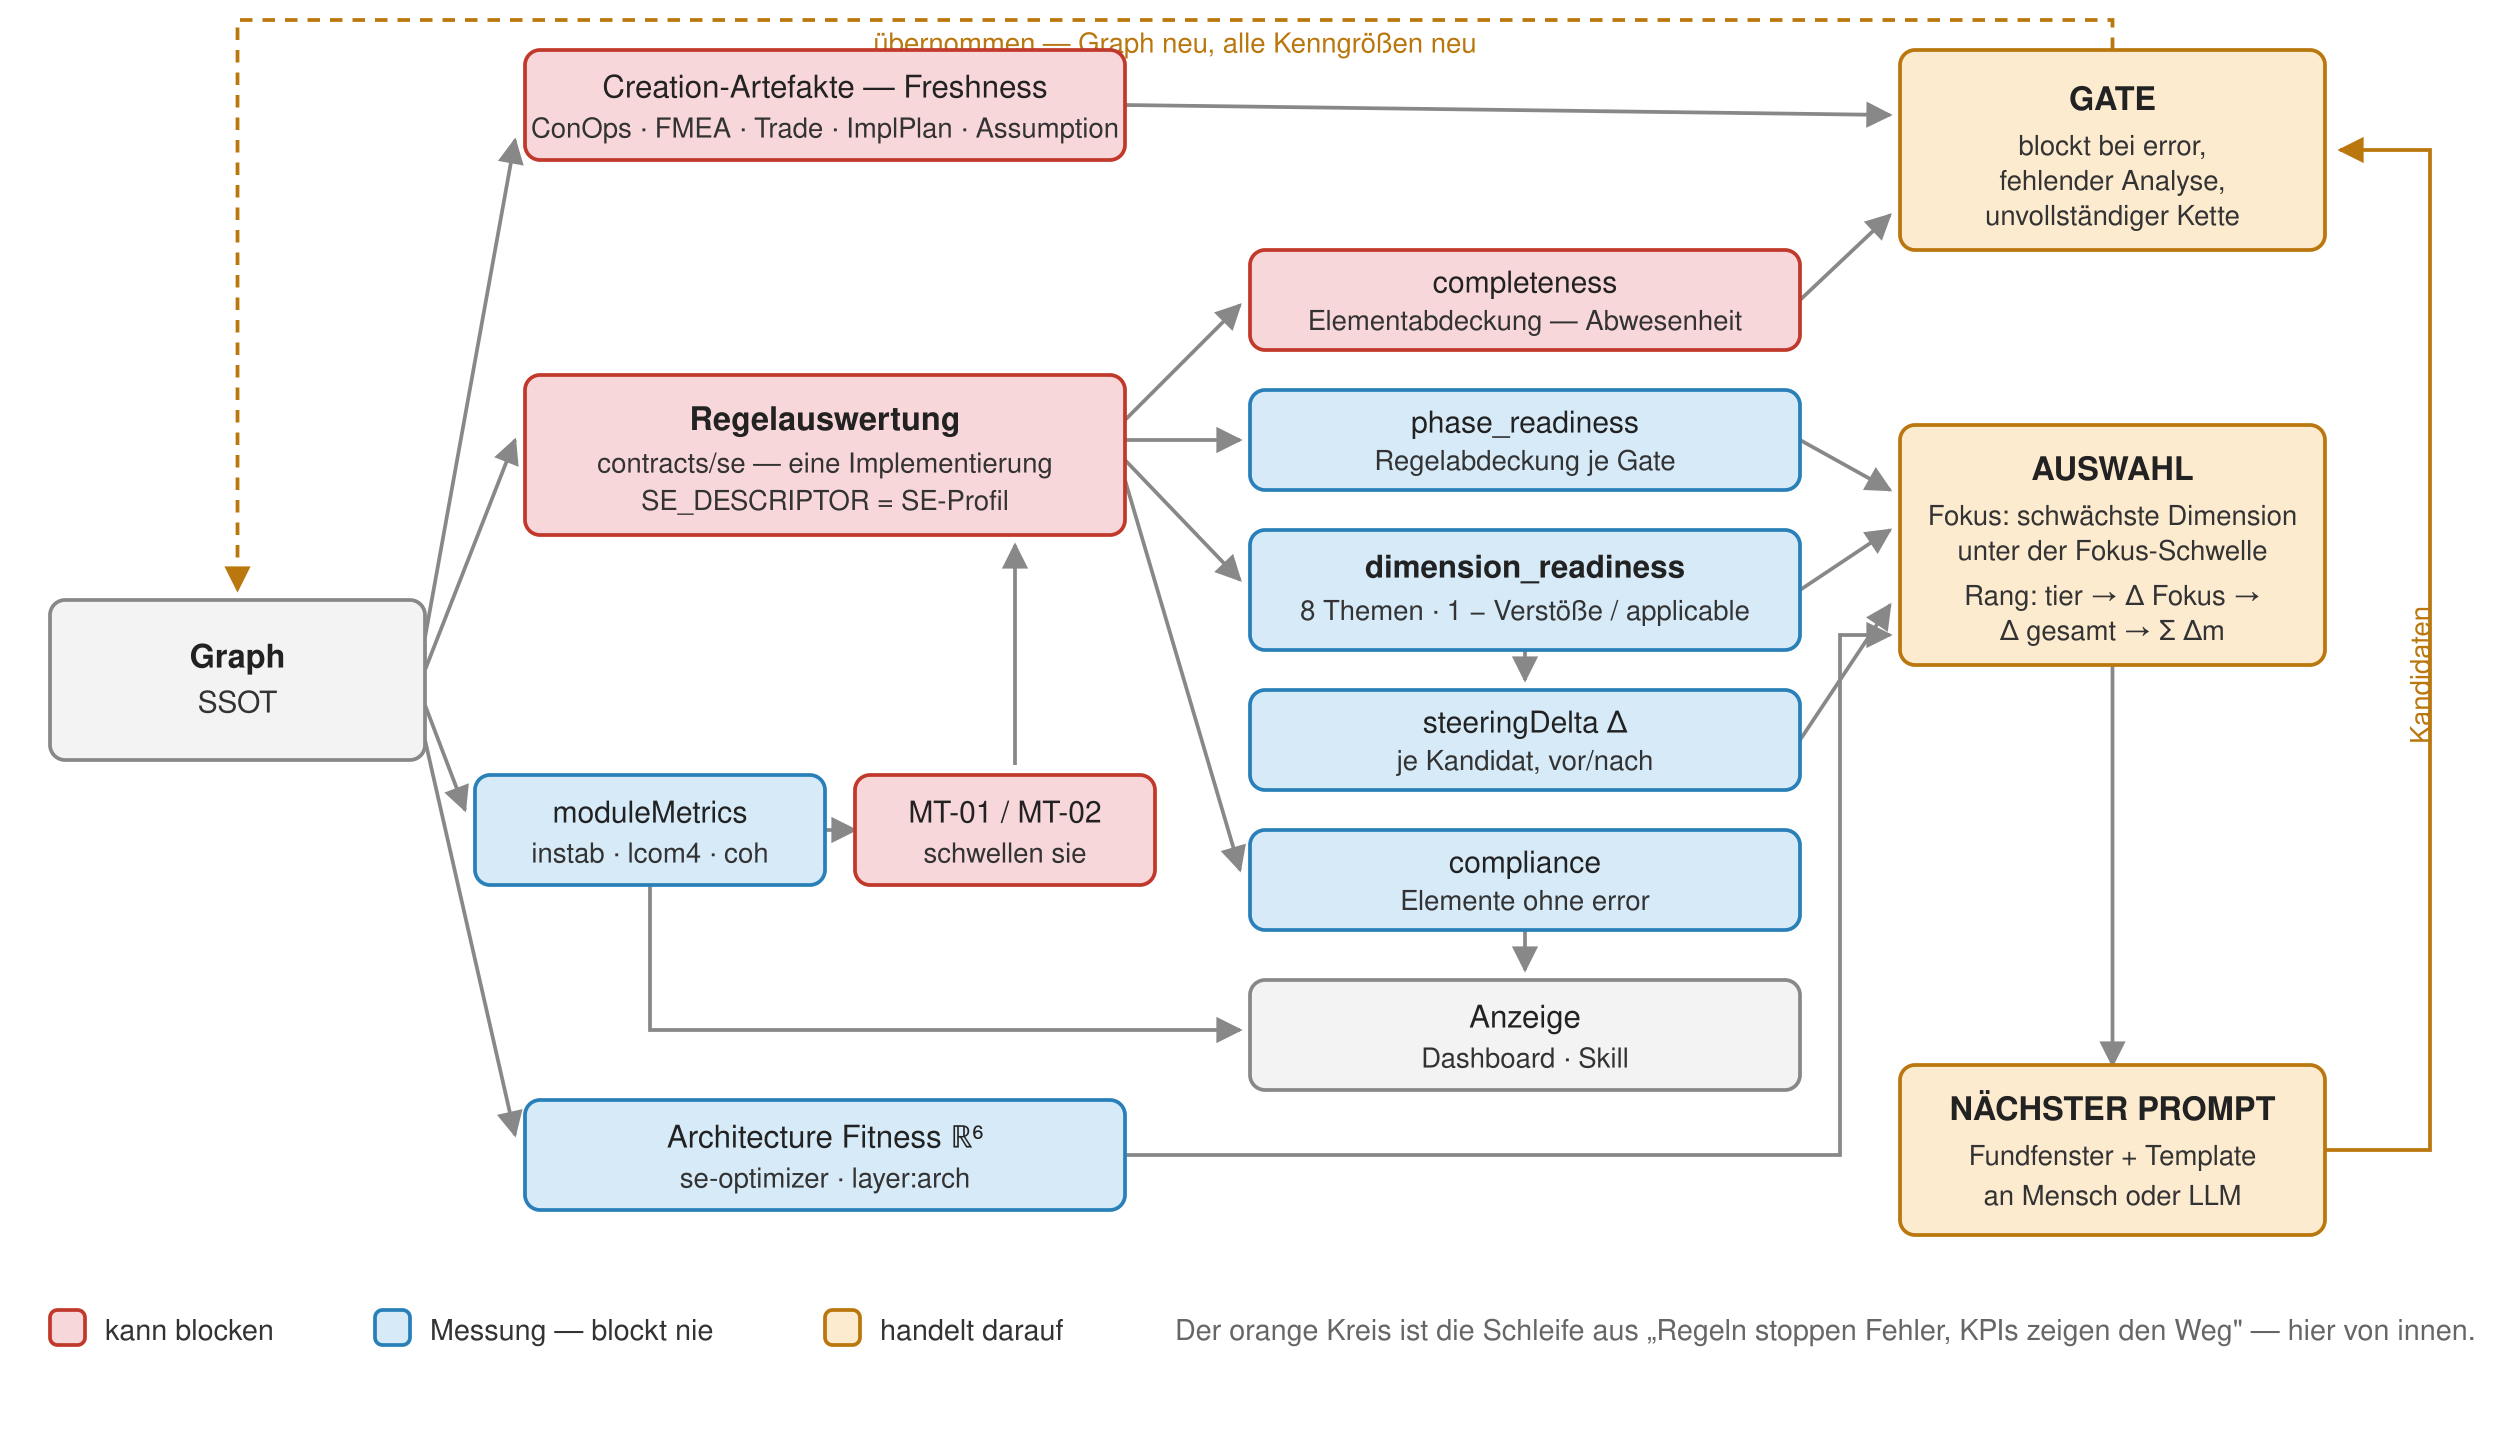
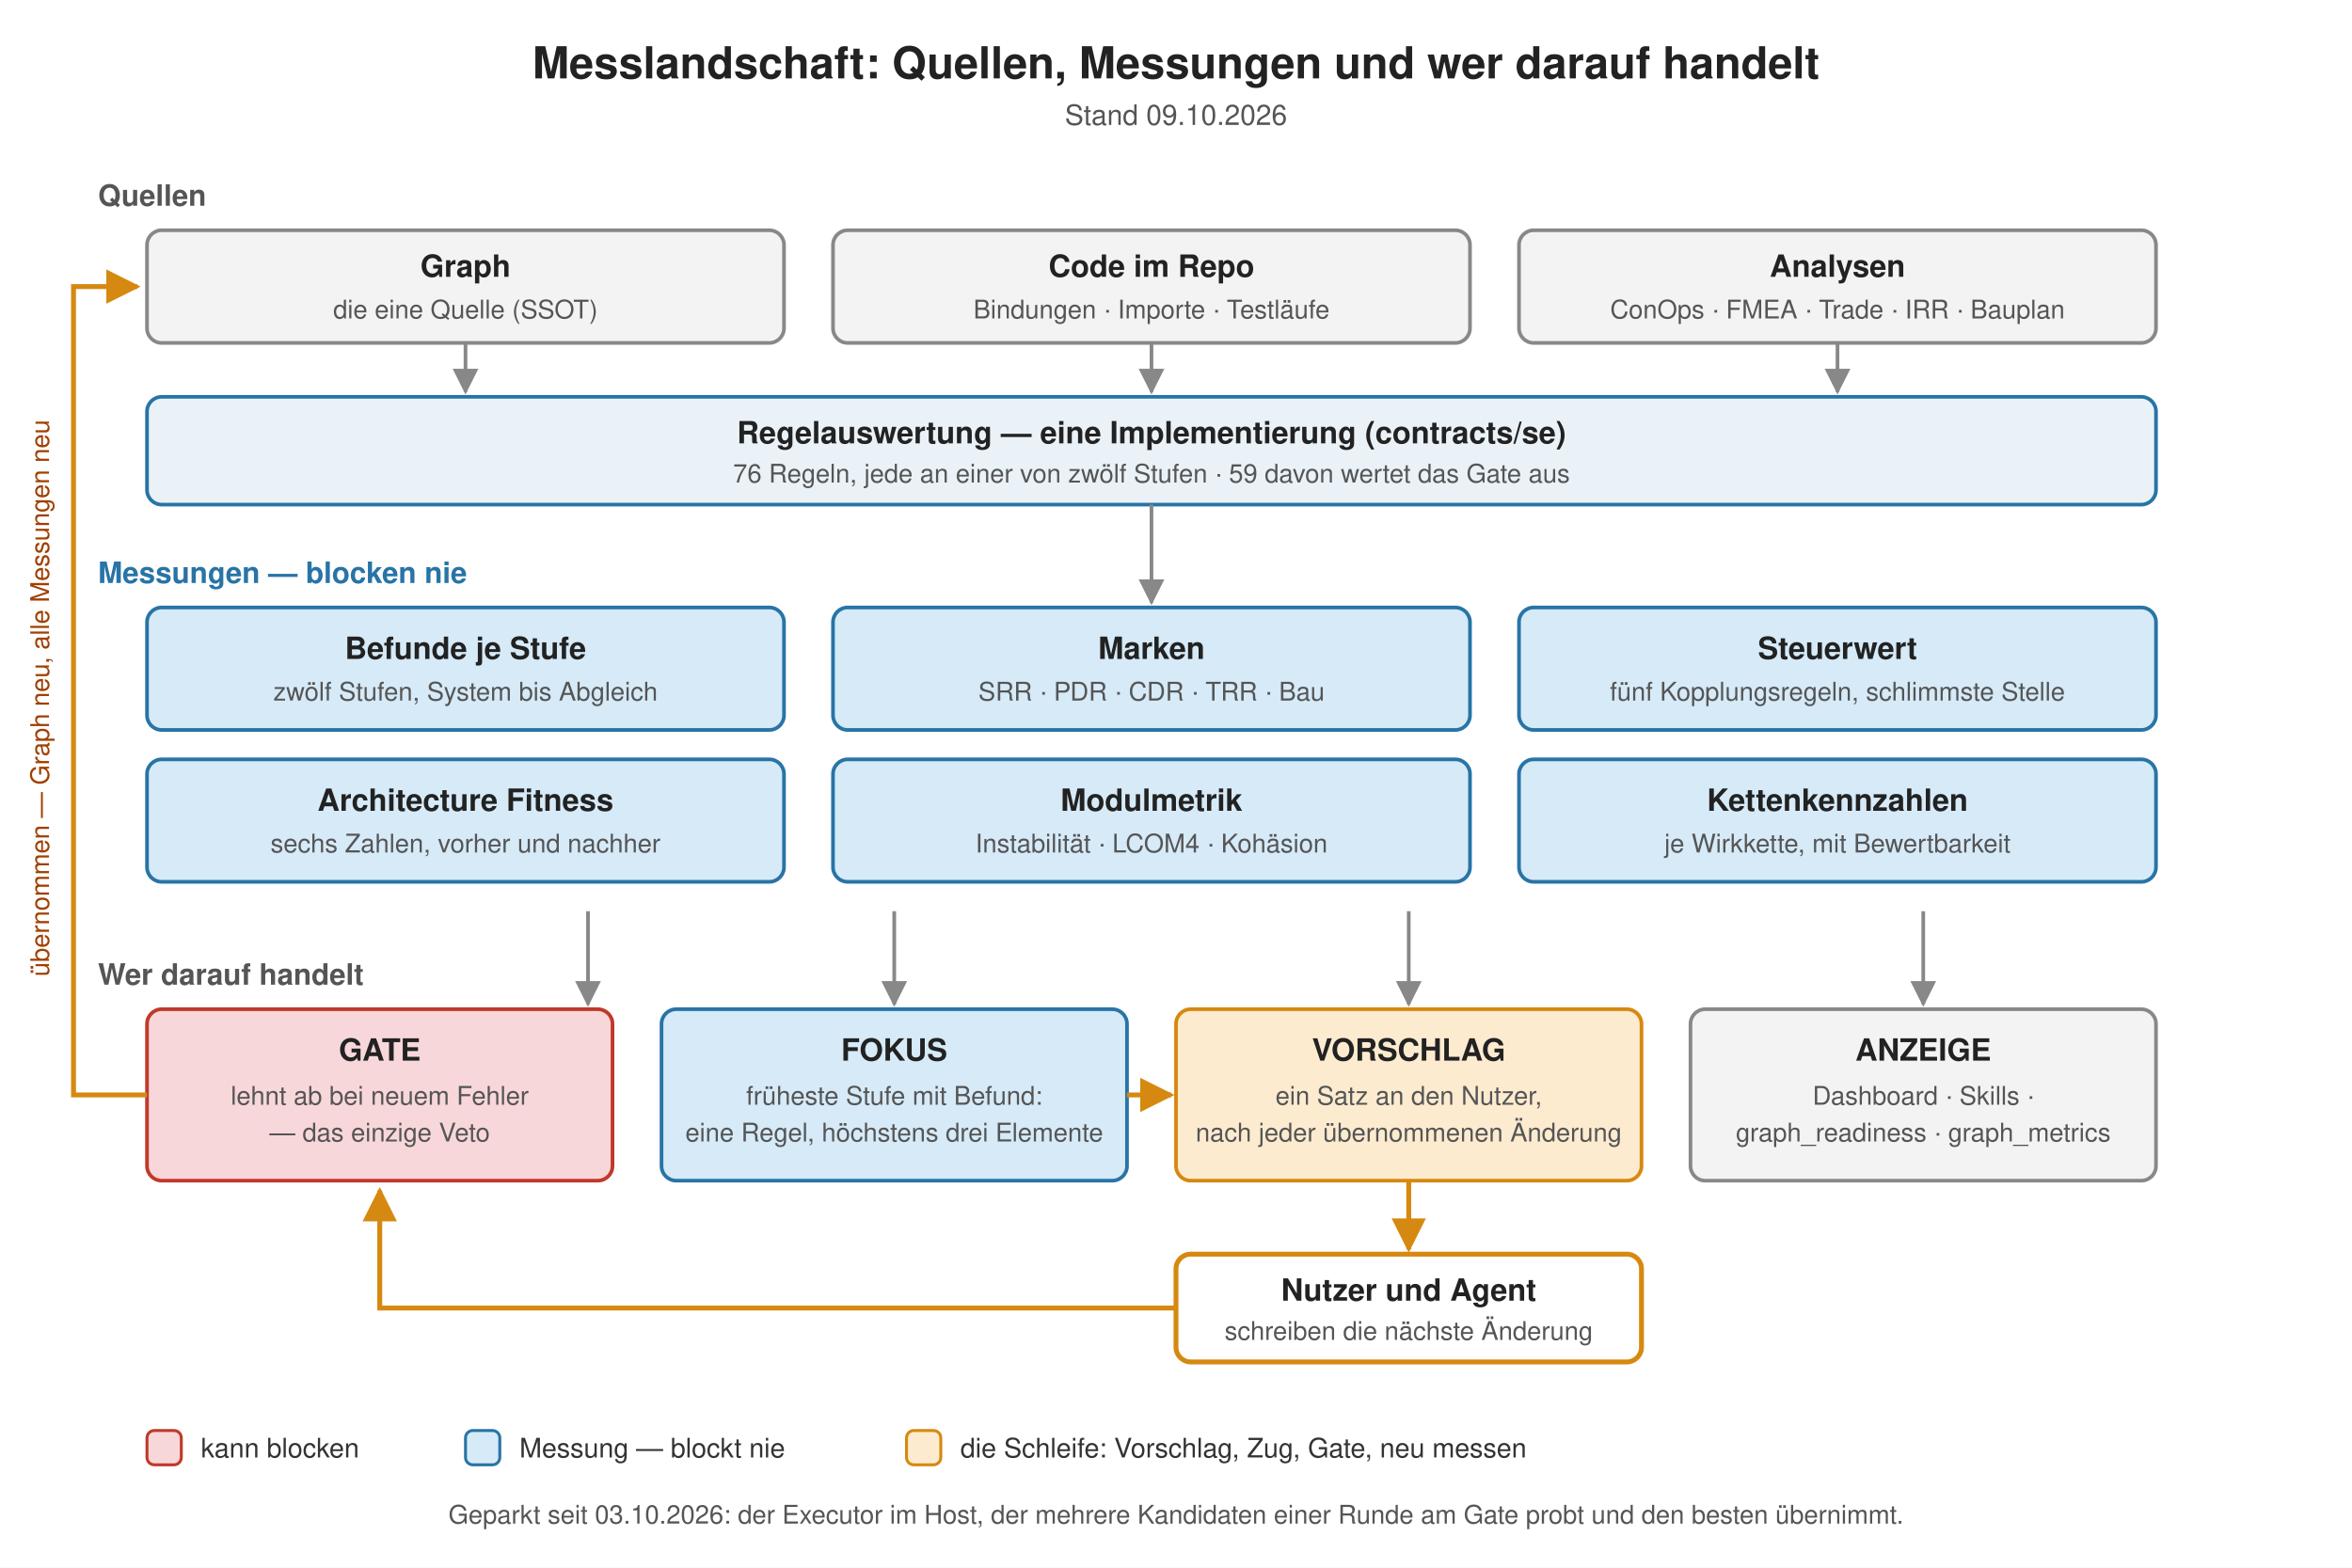
- <svg xmlns="http://www.w3.org/2000/svg" viewBox="0 0 1000 580" font-family="Helvetica, Arial, sans-serif">
-   <rect x="0" y="0" width="1000" height="580" fill="#ffffff" />
+ <svg xmlns="http://www.w3.org/2000/svg" viewBox="0 0 960 640" font-family="Helvetica, Arial, sans-serif">
+   <rect x="0" y="0" width="960" height="640" fill="#ffffff" />
  <defs>
-     <marker id="arrow" viewBox="0 0 10 10" refX="9" refY="5" markerWidth="7" markerHeight="7" orient="auto-start-reverse">
+     <marker id="ag" viewBox="0 0 10 10" refX="9" refY="5" markerWidth="7" markerHeight="7" orient="auto-start-reverse">
      <path d="M0,0 L10,5 L0,10 z" fill="#888" />
    </marker>
-     <marker id="arrowo" viewBox="0 0 10 10" refX="9" refY="5" markerWidth="7" markerHeight="7" orient="auto-start-reverse">
-       <path d="M0,0 L10,5 L0,10 z" fill="#b9770e" />
+     <marker id="ao" viewBox="0 0 10 10" refX="9" refY="5" markerWidth="7" markerHeight="7" orient="auto-start-reverse">
+       <path d="M0,0 L10,5 L0,10 z" fill="#d68910" />
    </marker>
  </defs>
-   <path d="M845,20 V8 H95 V236" fill="none" stroke="#b9770e" stroke-width="1.5" stroke-dasharray="5 4" marker-end="url(#arrowo)" />
-   <text x="470" y="21" text-anchor="middle" font-size="11" fill="#b9770e">übernommen — Graph neu, alle Kenngrößen neu</text>
-   <path d="M930,460 H972 V60 H936" fill="none" stroke="#b9770e" stroke-width="1.5" marker-end="url(#arrowo)" />
-   <text x="972" y="270" text-anchor="middle" font-size="11" fill="#b9770e" transform="rotate(-90 972 270)">Kandidaten</text>
-   <line x1="170" y1="255" x2="206" y2="56" stroke="#888" stroke-width="1.5" marker-end="url(#arrow)" />
-   <line x1="170" y1="268" x2="206" y2="176" stroke="#888" stroke-width="1.5" marker-end="url(#arrow)" />
-   <line x1="170" y1="282" x2="186" y2="324" stroke="#888" stroke-width="1.5" marker-end="url(#arrow)" />
-   <line x1="170" y1="296" x2="206" y2="454" stroke="#888" stroke-width="1.5" marker-end="url(#arrow)" />
-   <line x1="330" y1="332" x2="342" y2="332" stroke="#888" stroke-width="1.5" marker-end="url(#arrow)" />
-   <line x1="406" y1="306" x2="406" y2="218" stroke="#888" stroke-width="1.5" marker-end="url(#arrow)" />
-   <line x1="450" y1="42" x2="756" y2="46" stroke="#888" stroke-width="1.5" marker-end="url(#arrow)" />
-   <line x1="450" y1="168" x2="496" y2="122" stroke="#888" stroke-width="1.5" marker-end="url(#arrow)" />
-   <line x1="450" y1="176" x2="496" y2="176" stroke="#888" stroke-width="1.5" marker-end="url(#arrow)" />
-   <line x1="450" y1="184" x2="496" y2="232" stroke="#888" stroke-width="1.5" marker-end="url(#arrow)" />
-   <line x1="450" y1="192" x2="496" y2="348" stroke="#888" stroke-width="1.5" marker-end="url(#arrow)" />
-   <line x1="610" y1="260" x2="610" y2="272" stroke="#888" stroke-width="1.5" marker-end="url(#arrow)" />
-   <line x1="720" y1="120" x2="756" y2="86" stroke="#888" stroke-width="1.5" marker-end="url(#arrow)" />
-   <line x1="720" y1="176" x2="756" y2="196" stroke="#888" stroke-width="1.5" marker-end="url(#arrow)" />
-   <line x1="720" y1="236" x2="756" y2="212" stroke="#888" stroke-width="1.5" marker-end="url(#arrow)" />
-   <line x1="720" y1="296" x2="756" y2="242" stroke="#888" stroke-width="1.5" marker-end="url(#arrow)" />
-   <line x1="610" y1="372" x2="610" y2="388" stroke="#888" stroke-width="1.5" marker-end="url(#arrow)" />
-   <path d="M260,354 V412 H496" fill="none" stroke="#888" stroke-width="1.5" marker-end="url(#arrow)" />
-   <path d="M450,462 H736 V254 H756" fill="none" stroke="#888" stroke-width="1.5" marker-end="url(#arrow)" />
-   <line x1="845" y1="266" x2="845" y2="426" stroke="#888" stroke-width="1.5" marker-end="url(#arrow)" />
-   <rect x="20" y="240" width="150" height="64" rx="6" fill="#f3f3f3" stroke="#888888" stroke-width="1.5" />
-   <text x="95" y="267" text-anchor="middle" font-size="13" fill="#222" font-weight="bold">Graph</text>
-   <text x="95" y="285" text-anchor="middle" font-size="12" fill="#333">SSOT</text>
-   <rect x="210" y="20" width="240" height="44" rx="6" fill="#f8d7da" stroke="#c0392b" stroke-width="1.5" />
-   <text x="330" y="39" text-anchor="middle" font-size="12.5" fill="#222">Creation-Artefakte — Freshness</text>
-   <text x="330" y="55" text-anchor="middle" font-size="11" fill="#333">ConOps · FMEA · Trade · ImplPlan · Assumption</text>
-   <rect x="210" y="150" width="240" height="64" rx="6" fill="#f8d7da" stroke="#c0392b" stroke-width="1.5" />
-   <text x="330" y="172" text-anchor="middle" font-size="13" fill="#222" font-weight="bold">Regelauswertung</text>
-   <text x="330" y="189" text-anchor="middle" font-size="11" fill="#333">contracts/se — eine Implementierung</text>
-   <text x="330" y="204" text-anchor="middle" font-size="11" fill="#333">SE_DESCRIPTOR = SE-Profil</text>
-   <rect x="190" y="310" width="140" height="44" rx="6" fill="#d6eaf8" stroke="#2980b9" stroke-width="1.5" />
-   <text x="260" y="329" text-anchor="middle" font-size="12" fill="#222">moduleMetrics</text>
-   <text x="260" y="345" text-anchor="middle" font-size="11" fill="#333">instab · lcom4 · coh</text>
-   <rect x="342" y="310" width="120" height="44" rx="6" fill="#f8d7da" stroke="#c0392b" stroke-width="1.5" />
-   <text x="402" y="329" text-anchor="middle" font-size="12" fill="#222">MT-01 / MT-02</text>
-   <text x="402" y="345" text-anchor="middle" font-size="11" fill="#333">schwellen sie</text>
-   <rect x="210" y="440" width="240" height="44" rx="6" fill="#d6eaf8" stroke="#2980b9" stroke-width="1.5" />
-   <text x="330" y="459" text-anchor="middle" font-size="12.5" fill="#222">Architecture Fitness ℝ⁶</text>
-   <text x="330" y="475" text-anchor="middle" font-size="11" fill="#333">se-optimizer · layer:arch</text>
-   <rect x="500" y="100" width="220" height="40" rx="6" fill="#f8d7da" stroke="#c0392b" stroke-width="1.5" />
-   <text x="610" y="117" text-anchor="middle" font-size="12" fill="#222">completeness</text>
-   <text x="610" y="132" text-anchor="middle" font-size="11" fill="#333">Elementabdeckung — Abwesenheit</text>
-   <rect x="500" y="156" width="220" height="40" rx="6" fill="#d6eaf8" stroke="#2980b9" stroke-width="1.5" />
-   <text x="610" y="173" text-anchor="middle" font-size="12" fill="#222">phase_readiness</text>
-   <text x="610" y="188" text-anchor="middle" font-size="11" fill="#333">Regelabdeckung je Gate</text>
-   <rect x="500" y="212" width="220" height="48" rx="6" fill="#d6eaf8" stroke="#2980b9" stroke-width="1.5" />
-   <text x="610" y="231" text-anchor="middle" font-size="12.5" fill="#222" font-weight="bold">dimension_readiness</text>
-   <text x="610" y="248" text-anchor="middle" font-size="11" fill="#333">8 Themen · 1 − Verstöße / applicable</text>
-   <rect x="500" y="276" width="220" height="40" rx="6" fill="#d6eaf8" stroke="#2980b9" stroke-width="1.5" />
-   <text x="610" y="293" text-anchor="middle" font-size="12" fill="#222">steeringDelta Δ</text>
-   <text x="610" y="308" text-anchor="middle" font-size="11" fill="#333">je Kandidat, vor/nach</text>
-   <rect x="500" y="332" width="220" height="40" rx="6" fill="#d6eaf8" stroke="#2980b9" stroke-width="1.5" />
-   <text x="610" y="349" text-anchor="middle" font-size="12" fill="#222">compliance</text>
-   <text x="610" y="364" text-anchor="middle" font-size="11" fill="#333">Elemente ohne error</text>
-   <rect x="760" y="20" width="170" height="80" rx="6" fill="#fdebd0" stroke="#b9770e" stroke-width="1.5" />
-   <text x="845" y="44" text-anchor="middle" font-size="13" fill="#222" font-weight="bold">GATE</text>
-   <text x="845" y="62" text-anchor="middle" font-size="11" fill="#333">blockt bei error,</text>
-   <text x="845" y="76" text-anchor="middle" font-size="11" fill="#333">fehlender Analyse,</text>
-   <text x="845" y="90" text-anchor="middle" font-size="11" fill="#333">unvollständiger Kette</text>
-   <rect x="760" y="170" width="170" height="96" rx="6" fill="#fdebd0" stroke="#b9770e" stroke-width="1.5" />
-   <text x="845" y="192" text-anchor="middle" font-size="13" fill="#222" font-weight="bold">AUSWAHL</text>
-   <text x="845" y="210" text-anchor="middle" font-size="11" fill="#333">Fokus: schwächste Dimension</text>
-   <text x="845" y="224" text-anchor="middle" font-size="11" fill="#333">unter der Fokus-Schwelle</text>
-   <text x="845" y="242" text-anchor="middle" font-size="11" fill="#333">Rang: tier → Δ Fokus →</text>
-   <text x="845" y="256" text-anchor="middle" font-size="11" fill="#333">Δ gesamt → Σ Δm</text>
-   <rect x="500" y="392" width="220" height="44" rx="6" fill="#f3f3f3" stroke="#888888" stroke-width="1.5" />
-   <text x="610" y="411" text-anchor="middle" font-size="12.5" fill="#222">Anzeige</text>
-   <text x="610" y="427" text-anchor="middle" font-size="11" fill="#333">Dashboard · Skill</text>
-   <rect x="760" y="426" width="170" height="68" rx="6" fill="#fdebd0" stroke="#b9770e" stroke-width="1.5" />
-   <text x="845" y="448" text-anchor="middle" font-size="13" fill="#222" font-weight="bold">NÄCHSTER PROMPT</text>
-   <text x="845" y="466" text-anchor="middle" font-size="11" fill="#333">Fundfenster + Template</text>
-   <text x="845" y="482" text-anchor="middle" font-size="11" fill="#333">an Mensch oder LLM</text>
-   <rect x="20" y="524" width="14" height="14" rx="3" fill="#f8d7da" stroke="#c0392b" stroke-width="1.5" />
-   <text x="42" y="536" font-size="11.5" fill="#333">kann blocken</text>
-   <rect x="150" y="524" width="14" height="14" rx="3" fill="#d6eaf8" stroke="#2980b9" stroke-width="1.5" />
-   <text x="172" y="536" font-size="11.5" fill="#333">Messung — blockt nie</text>
-   <rect x="330" y="524" width="14" height="14" rx="3" fill="#fdebd0" stroke="#b9770e" stroke-width="1.5" />
-   <text x="352" y="536" font-size="11.5" fill="#333">handelt darauf</text>
-   <text x="470" y="536" font-size="11.5" fill="#666">Der orange Kreis ist die Schleife aus „Regeln stoppen Fehler, KPIs zeigen den Weg" — hier von innen.</text>
+   <text x="480" y="32" text-anchor="middle" font-size="18" font-weight="bold" fill="#222">Messlandschaft: Quellen, Messungen und wer darauf handelt</text>
+   <text x="480" y="51" text-anchor="middle" font-size="11.5" fill="#555">Stand 09.10.2026</text>
+   <text x="40" y="84" text-anchor="start" font-size="12" font-weight="bold" fill="#555">Quellen</text>
+   <rect x="60" y="94" width="260" height="46" rx="6" fill="#f3f3f3" stroke="#888888" stroke-width="1.5" />
+   <text x="190" y="113" text-anchor="middle" font-size="12.5" font-weight="bold" fill="#222">Graph</text>
+   <text x="190" y="130" text-anchor="middle" font-size="10.5" fill="#555">die eine Quelle (SSOT)</text>
+   <line x1="190" y1="140" x2="190" y2="160" stroke="#888" stroke-width="1.5" marker-end="url(#ag)" />
+   <rect x="340" y="94" width="260" height="46" rx="6" fill="#f3f3f3" stroke="#888888" stroke-width="1.5" />
+   <text x="470" y="113" text-anchor="middle" font-size="12.5" font-weight="bold" fill="#222">Code im Repo</text>
+   <text x="470" y="130" text-anchor="middle" font-size="10.5" fill="#555">Bindungen · Importe · Testläufe</text>
+   <line x1="470" y1="140" x2="470" y2="160" stroke="#888" stroke-width="1.5" marker-end="url(#ag)" />
+   <rect x="620" y="94" width="260" height="46" rx="6" fill="#f3f3f3" stroke="#888888" stroke-width="1.5" />
+   <text x="750" y="113" text-anchor="middle" font-size="12.5" font-weight="bold" fill="#222">Analysen</text>
+   <text x="750" y="130" text-anchor="middle" font-size="10.5" fill="#555">ConOps · FMEA · Trade · IRR · Bauplan</text>
+   <line x1="750" y1="140" x2="750" y2="160" stroke="#888" stroke-width="1.5" marker-end="url(#ag)" />
+   <rect x="60" y="162" width="820" height="44" rx="6" fill="#eaf2f8" stroke="#2874a6" stroke-width="1.5" />
+   <text x="470" y="181" text-anchor="middle" font-size="12.5" font-weight="bold" fill="#222">Regelauswertung — eine Implementierung (contracts/se)</text>
+   <text x="470" y="197" text-anchor="middle" font-size="10.5" fill="#555">76 Regeln, jede an einer von zwölf Stufen · 59 davon wertet das Gate aus</text>
+   <text x="40" y="238" text-anchor="start" font-size="12" font-weight="bold" fill="#2874a6">Messungen — blocken nie</text>
+   <rect x="60" y="248" width="260" height="50" rx="6" fill="#d6eaf8" stroke="#2874a6" stroke-width="1.5" />
+   <text x="190" y="269" text-anchor="middle" font-size="12.5" font-weight="bold" fill="#222">Befunde je Stufe</text>
+   <text x="190" y="286" text-anchor="middle" font-size="10.5" fill="#555">zwölf Stufen, System bis Abgleich</text>
+   <rect x="340" y="248" width="260" height="50" rx="6" fill="#d6eaf8" stroke="#2874a6" stroke-width="1.5" />
+   <text x="470" y="269" text-anchor="middle" font-size="12.5" font-weight="bold" fill="#222">Marken</text>
+   <text x="470" y="286" text-anchor="middle" font-size="10.5" fill="#555">SRR · PDR · CDR · TRR · Bau</text>
+   <rect x="620" y="248" width="260" height="50" rx="6" fill="#d6eaf8" stroke="#2874a6" stroke-width="1.5" />
+   <text x="750" y="269" text-anchor="middle" font-size="12.5" font-weight="bold" fill="#222">Steuerwert</text>
+   <text x="750" y="286" text-anchor="middle" font-size="10.5" fill="#555">fünf Kopplungsregeln, schlimmste Stelle</text>
+   <rect x="60" y="310" width="260" height="50" rx="6" fill="#d6eaf8" stroke="#2874a6" stroke-width="1.5" />
+   <text x="190" y="331" text-anchor="middle" font-size="12.5" font-weight="bold" fill="#222">Architecture Fitness</text>
+   <text x="190" y="348" text-anchor="middle" font-size="10.5" fill="#555">sechs Zahlen, vorher und nachher</text>
+   <rect x="340" y="310" width="260" height="50" rx="6" fill="#d6eaf8" stroke="#2874a6" stroke-width="1.5" />
+   <text x="470" y="331" text-anchor="middle" font-size="12.5" font-weight="bold" fill="#222">Modulmetrik</text>
+   <text x="470" y="348" text-anchor="middle" font-size="10.5" fill="#555">Instabilität · LCOM4 · Kohäsion</text>
+   <rect x="620" y="310" width="260" height="50" rx="6" fill="#d6eaf8" stroke="#2874a6" stroke-width="1.5" />
+   <text x="750" y="331" text-anchor="middle" font-size="12.5" font-weight="bold" fill="#222">Kettenkennzahlen</text>
+   <text x="750" y="348" text-anchor="middle" font-size="10.5" fill="#555">je Wirkkette, mit Bewertbarkeit</text>
+   <line x1="470" y1="206" x2="470" y2="246" stroke="#888" stroke-width="1.5" marker-end="url(#ag)" />
+   <text x="40" y="402" text-anchor="start" font-size="12" font-weight="bold" fill="#555">Wer darauf handelt</text>
+   <rect x="60" y="412" width="190" height="70" rx="6" fill="#f8d7da" stroke="#c0392b" stroke-width="1.5" />
+   <text x="155" y="433" text-anchor="middle" font-size="12.5" font-weight="bold" fill="#222">GATE</text>
+   <text x="155" y="451" text-anchor="middle" font-size="10.5" fill="#555">lehnt ab bei neuem Fehler</text>
+   <text x="155" y="466" text-anchor="middle" font-size="10.5" fill="#555">— das einzige Veto</text>
+   <rect x="270" y="412" width="190" height="70" rx="6" fill="#d6eaf8" stroke="#2874a6" stroke-width="1.5" />
+   <text x="365" y="433" text-anchor="middle" font-size="12.5" font-weight="bold" fill="#222">FOKUS</text>
+   <text x="365" y="451" text-anchor="middle" font-size="10.5" fill="#555">früheste Stufe mit Befund:</text>
+   <text x="365" y="466" text-anchor="middle" font-size="10.5" fill="#555">eine Regel, höchstens drei Elemente</text>
+   <rect x="480" y="412" width="190" height="70" rx="6" fill="#fdebd0" stroke="#d68910" stroke-width="1.5" />
+   <text x="575" y="433" text-anchor="middle" font-size="12.5" font-weight="bold" fill="#222">VORSCHLAG</text>
+   <text x="575" y="451" text-anchor="middle" font-size="10.5" fill="#555">ein Satz an den Nutzer,</text>
+   <text x="575" y="466" text-anchor="middle" font-size="10.5" fill="#555">nach jeder übernommenen Änderung</text>
+   <rect x="690" y="412" width="190" height="70" rx="6" fill="#f3f3f3" stroke="#888888" stroke-width="1.5" />
+   <text x="785" y="433" text-anchor="middle" font-size="12.5" font-weight="bold" fill="#222">ANZEIGE</text>
+   <text x="785" y="451" text-anchor="middle" font-size="10.5" fill="#555">Dashboard · Skills ·</text>
+   <text x="785" y="466" text-anchor="middle" font-size="10.5" fill="#555">graph_readiness · graph_metrics</text>
+   <line x1="240" y1="372" x2="240" y2="410" stroke="#888" stroke-width="1.5" marker-end="url(#ag)" />
+   <line x1="365" y1="372" x2="365" y2="410" stroke="#888" stroke-width="1.5" marker-end="url(#ag)" />
+   <line x1="575" y1="372" x2="575" y2="410" stroke="#888" stroke-width="1.5" marker-end="url(#ag)" />
+   <line x1="785" y1="372" x2="785" y2="410" stroke="#888" stroke-width="1.5" marker-end="url(#ag)" />
+   <line x1="460" y1="447" x2="478" y2="447" stroke="#d68910" stroke-width="2" marker-end="url(#ao)" />
+   <rect x="480" y="512" width="190" height="44" rx="6" fill="#ffffff" stroke="#d68910" stroke-width="2" />
+   <text x="575" y="531" text-anchor="middle" font-size="12.5" font-weight="bold" fill="#222">Nutzer und Agent</text>
+   <text x="575" y="547" text-anchor="middle" font-size="10.5" fill="#555">schreiben die nächste Änderung</text>
+   <line x1="575" y1="482" x2="575" y2="510" stroke="#d68910" stroke-width="2" marker-end="url(#ao)" />
+   <path d="M480,534 L155,534 L155,486" fill="none" stroke="#d68910" stroke-width="2" marker-end="url(#ao)" />
+   <path d="M60,447 L30,447 L30,117 L56,117" fill="none" stroke="#d68910" stroke-width="2" marker-end="url(#ao)" />
+   <text x="20" y="285" text-anchor="middle" font-size="10.5" fill="#a04000" transform="rotate(-90 20 285)">übernommen — Graph neu, alle Messungen neu</text>
+   <rect x="60" y="584" width="14" height="14" rx="3" fill="#f8d7da" stroke="#c0392b" stroke-width="1.2" />
+   <text x="82" y="595" text-anchor="start" font-size="11" fill="#333">kann blocken</text>
+   <rect x="190" y="584" width="14" height="14" rx="3" fill="#d6eaf8" stroke="#2874a6" stroke-width="1.2" />
+   <text x="212" y="595" text-anchor="start" font-size="11" fill="#333">Messung — blockt nie</text>
+   <rect x="370" y="584" width="14" height="14" rx="3" fill="#fdebd0" stroke="#d68910" stroke-width="1.2" />
+   <text x="392" y="595" text-anchor="start" font-size="11" fill="#333">die Schleife: Vorschlag, Zug, Gate, neu messen</text>
+   <text x="480" y="622" text-anchor="middle" font-size="10.5" fill="#555">Geparkt seit 03.10.2026: der Executor im Host, der mehrere Kandidaten einer Runde am Gate probt und den besten übernimmt.</text>
</svg>
